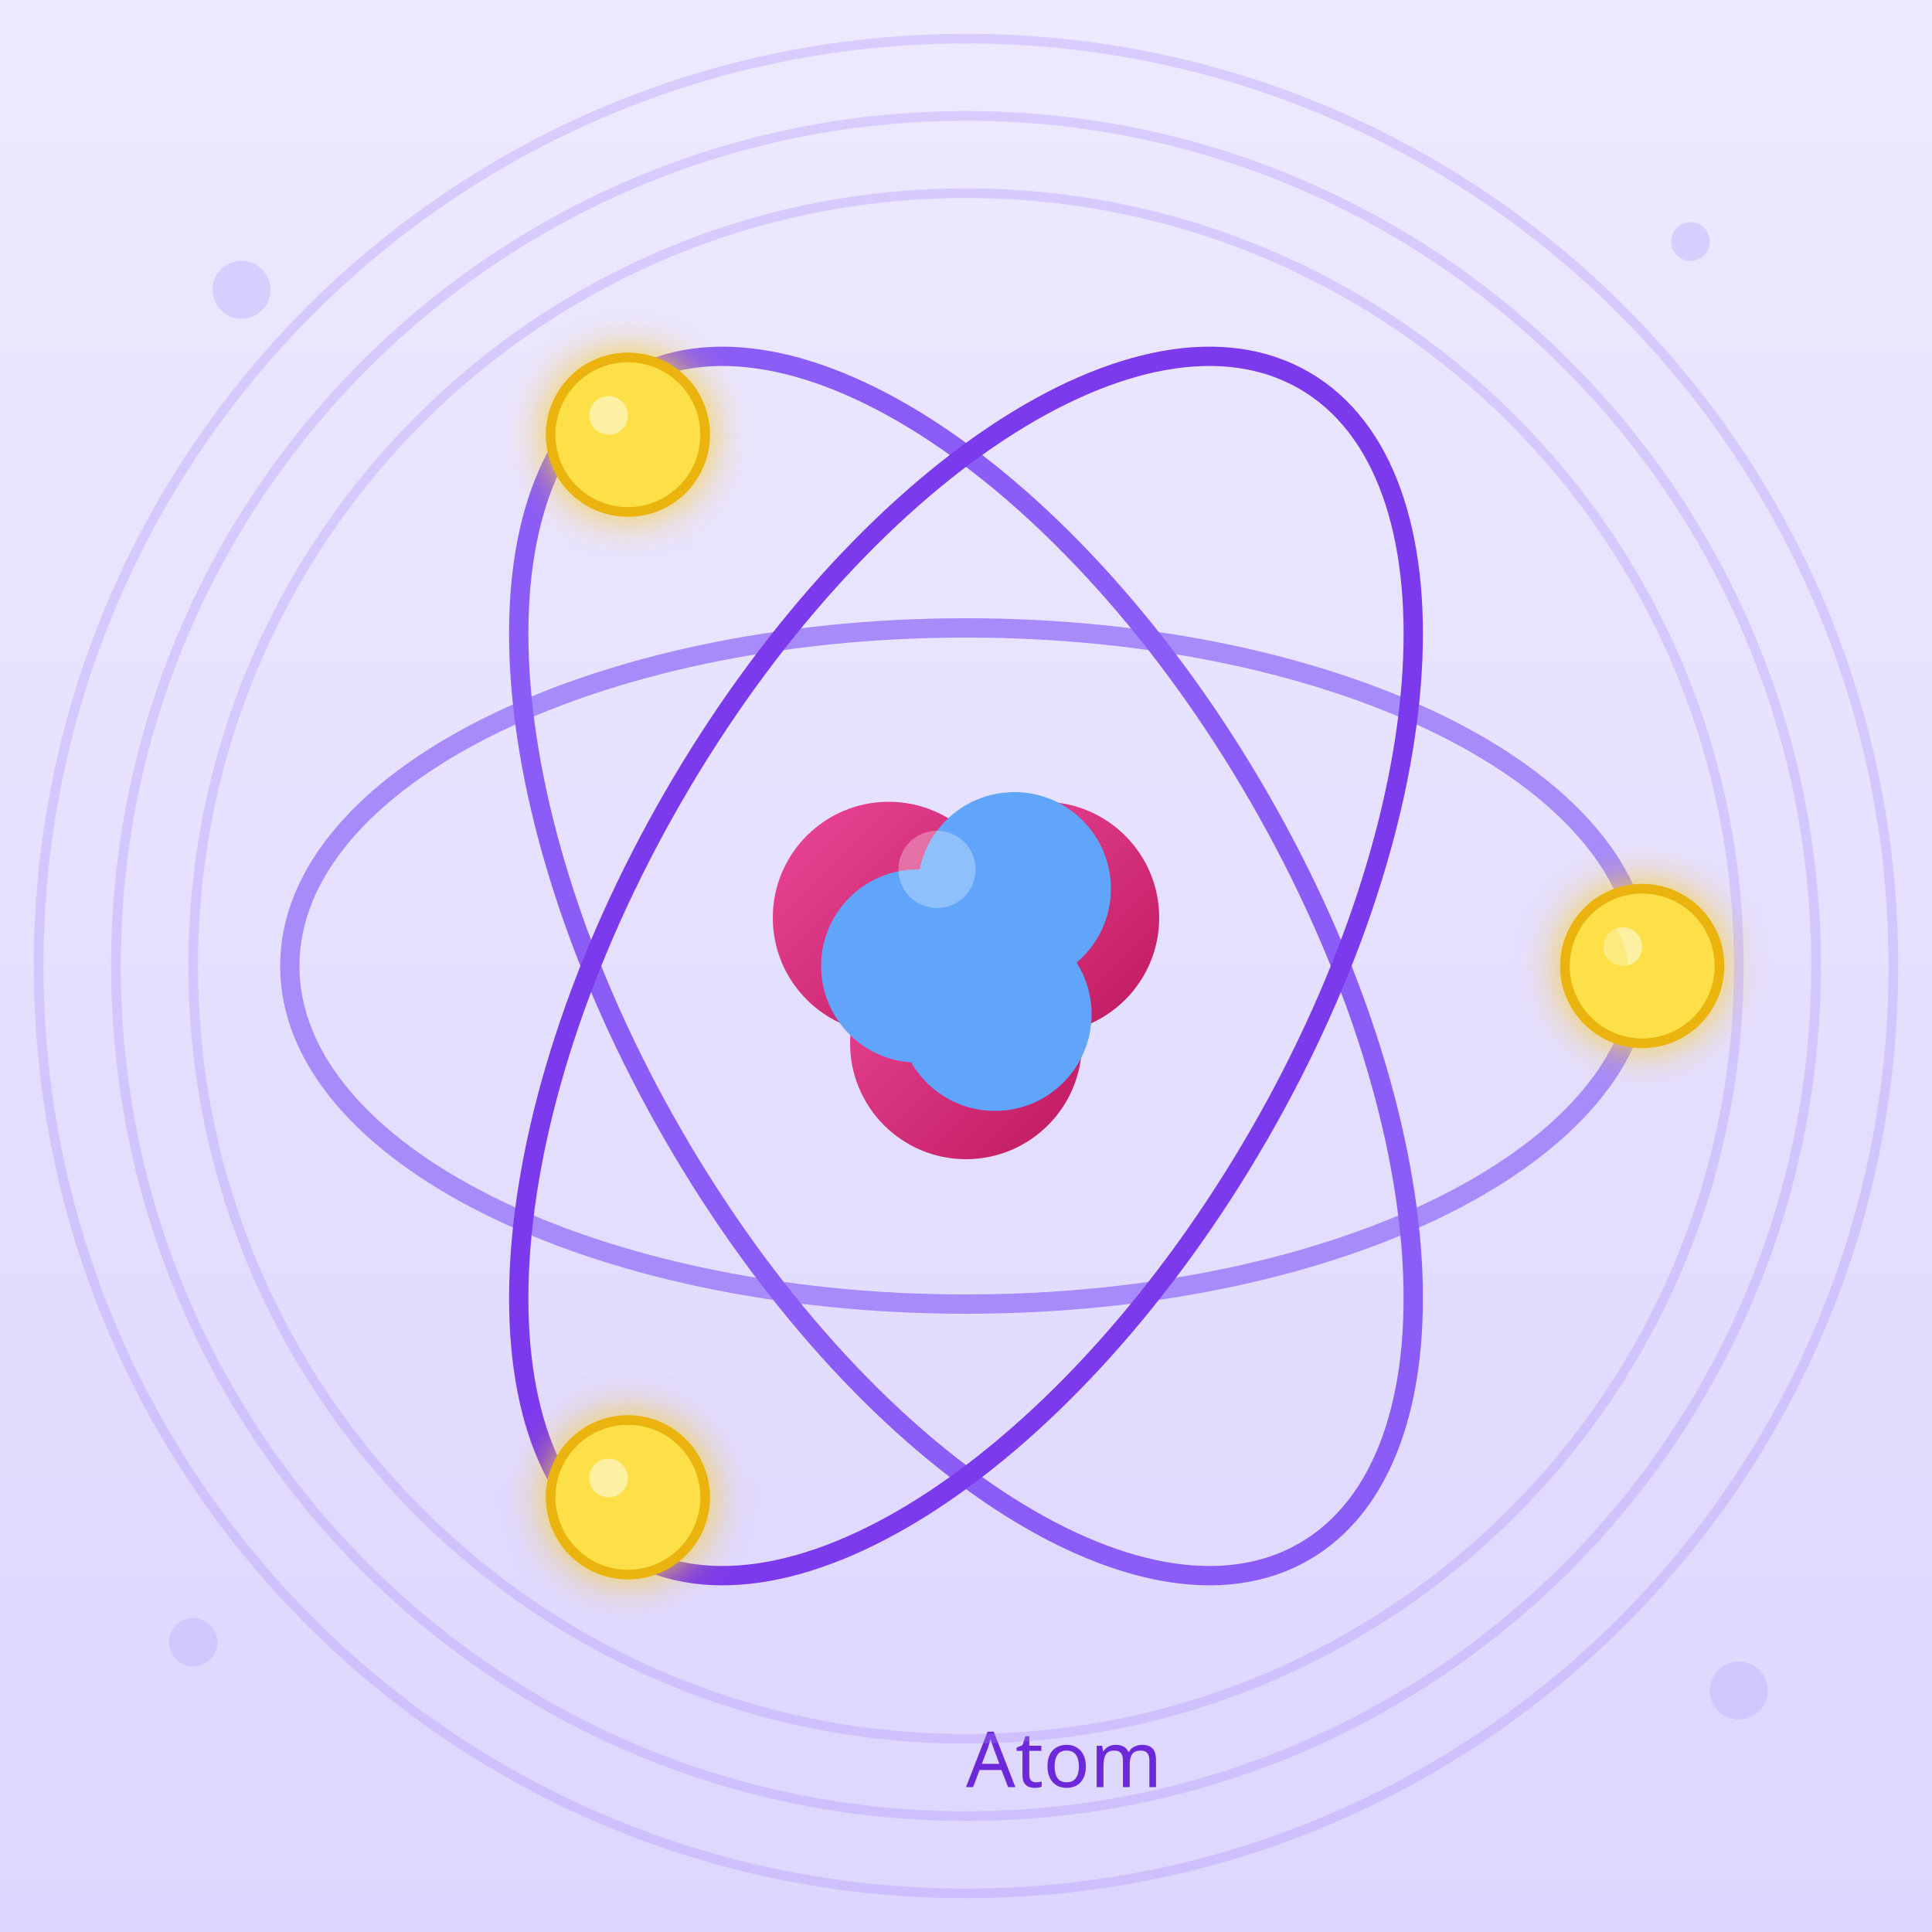
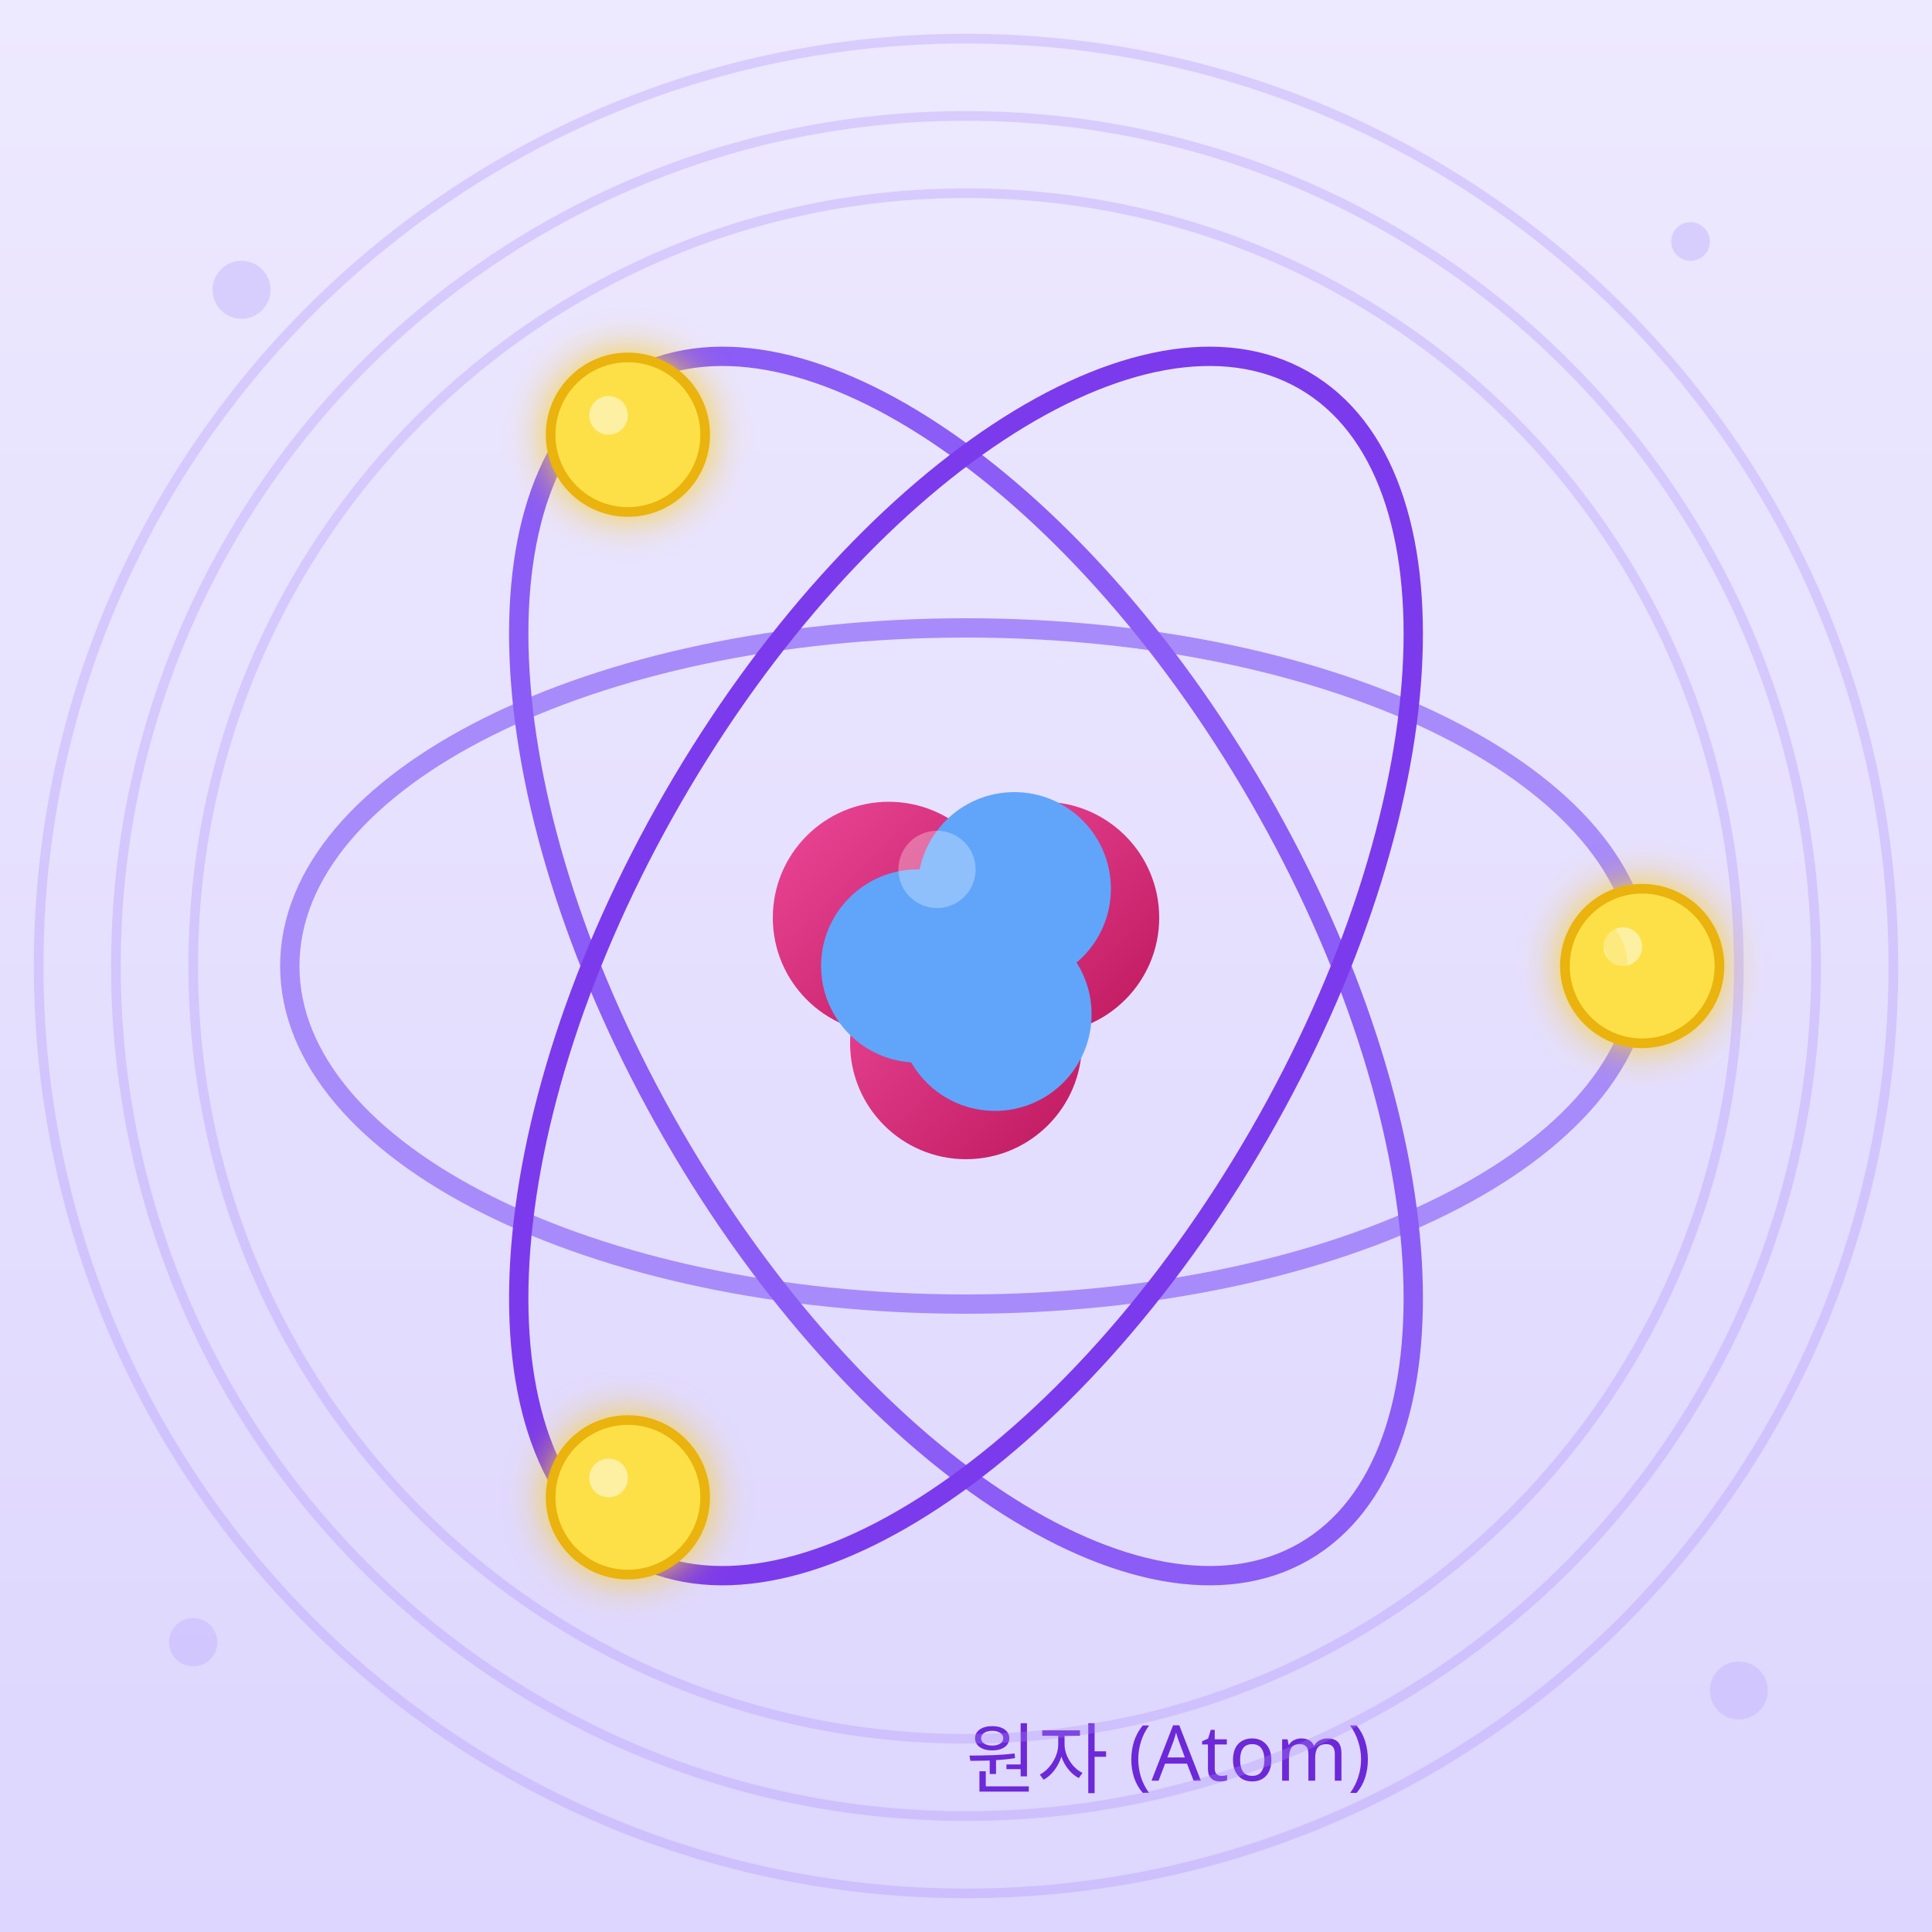
<svg xmlns="http://www.w3.org/2000/svg" viewBox="0 0 200 200" width="200" height="200">
  <defs>
    <linearGradient id="atomBg" x1="0%" y1="0%" x2="0%" y2="100%">
      <stop offset="0%" style="stop-color:#EDE9FE" />
      <stop offset="100%" style="stop-color:#DDD6FE" />
    </linearGradient>
    <linearGradient id="nucleusGrad" x1="0%" y1="0%" x2="100%" y2="100%">
      <stop offset="0%" style="stop-color:#EC4899" />
      <stop offset="100%" style="stop-color:#BE185D" />
    </linearGradient>
    <filter id="electronGlow">
      <feGaussianBlur stdDeviation="2" result="blur" />
      <feMerge>
        <feMergeNode in="blur" />
        <feMergeNode in="SourceGraphic" />
      </feMerge>
    </filter>
  </defs>
  <rect width="200" height="200" fill="url(#atomBg)" />
  <ellipse cx="100" cy="100" rx="70" ry="35" fill="none" stroke="#A78BFA" stroke-width="2" transform="rotate(0 100 100)" />
  <ellipse cx="100" cy="100" rx="70" ry="35" fill="none" stroke="#8B5CF6" stroke-width="2" transform="rotate(60 100 100)" />
  <ellipse cx="100" cy="100" rx="70" ry="35" fill="none" stroke="#7C3AED" stroke-width="2" transform="rotate(-60 100 100)" />
  <g transform="translate(100, 100)">
    <circle cx="-8" cy="-5" r="12" fill="url(#nucleusGrad)" />
    <circle cx="8" cy="-5" r="12" fill="url(#nucleusGrad)" />
    <circle cx="0" cy="8" r="12" fill="url(#nucleusGrad)" />
    <circle cx="-5" cy="0" r="10" fill="#60A5FA" />
    <circle cx="5" cy="-8" r="10" fill="#60A5FA" />
    <circle cx="3" cy="5" r="10" fill="#60A5FA" />
    <circle cx="-3" cy="-10" r="4" fill="white" opacity="0.3" />
  </g>
  <g filter="url(#electronGlow)">
    <circle cx="170" cy="100" r="8" fill="#FDE047" stroke="#EAB308" stroke-width="1" />
    <circle cx="168" cy="98" r="2" fill="white" opacity="0.5" />
    <circle cx="65" cy="45" r="8" fill="#FDE047" stroke="#EAB308" stroke-width="1" />
    <circle cx="63" cy="43" r="2" fill="white" opacity="0.5" />
    <circle cx="65" cy="155" r="8" fill="#FDE047" stroke="#EAB308" stroke-width="1" />
    <circle cx="63" cy="153" r="2" fill="white" opacity="0.5" />
  </g>
  <g stroke="#FDE047" stroke-width="2" opacity="0.4">
    <path d="M165 95 Q170 100 165 105" fill="none" />
    <path d="M60 50 Q65 45 70 50" fill="none" />
    <path d="M60 160 Q65 155 70 160" fill="none" />
  </g>
  <g font-size="8" fill="#6D28D9" font-family="sans-serif">
-     <text x="100" y="185">Atom</text>
+     <text x="100" y="185">원자 (Atom)</text>
  </g>
  <g fill="#C4B5FD" opacity="0.5">
    <circle cx="25" cy="30" r="3" />
    <circle cx="175" cy="25" r="2" />
    <circle cx="20" cy="170" r="2.5" />
    <circle cx="180" cy="175" r="3" />
  </g>
  <g stroke="#A78BFA" stroke-width="1" fill="none" opacity="0.3">
    <circle cx="100" cy="100" r="80" />
    <circle cx="100" cy="100" r="88" />
    <circle cx="100" cy="100" r="96" />
  </g>
</svg>
